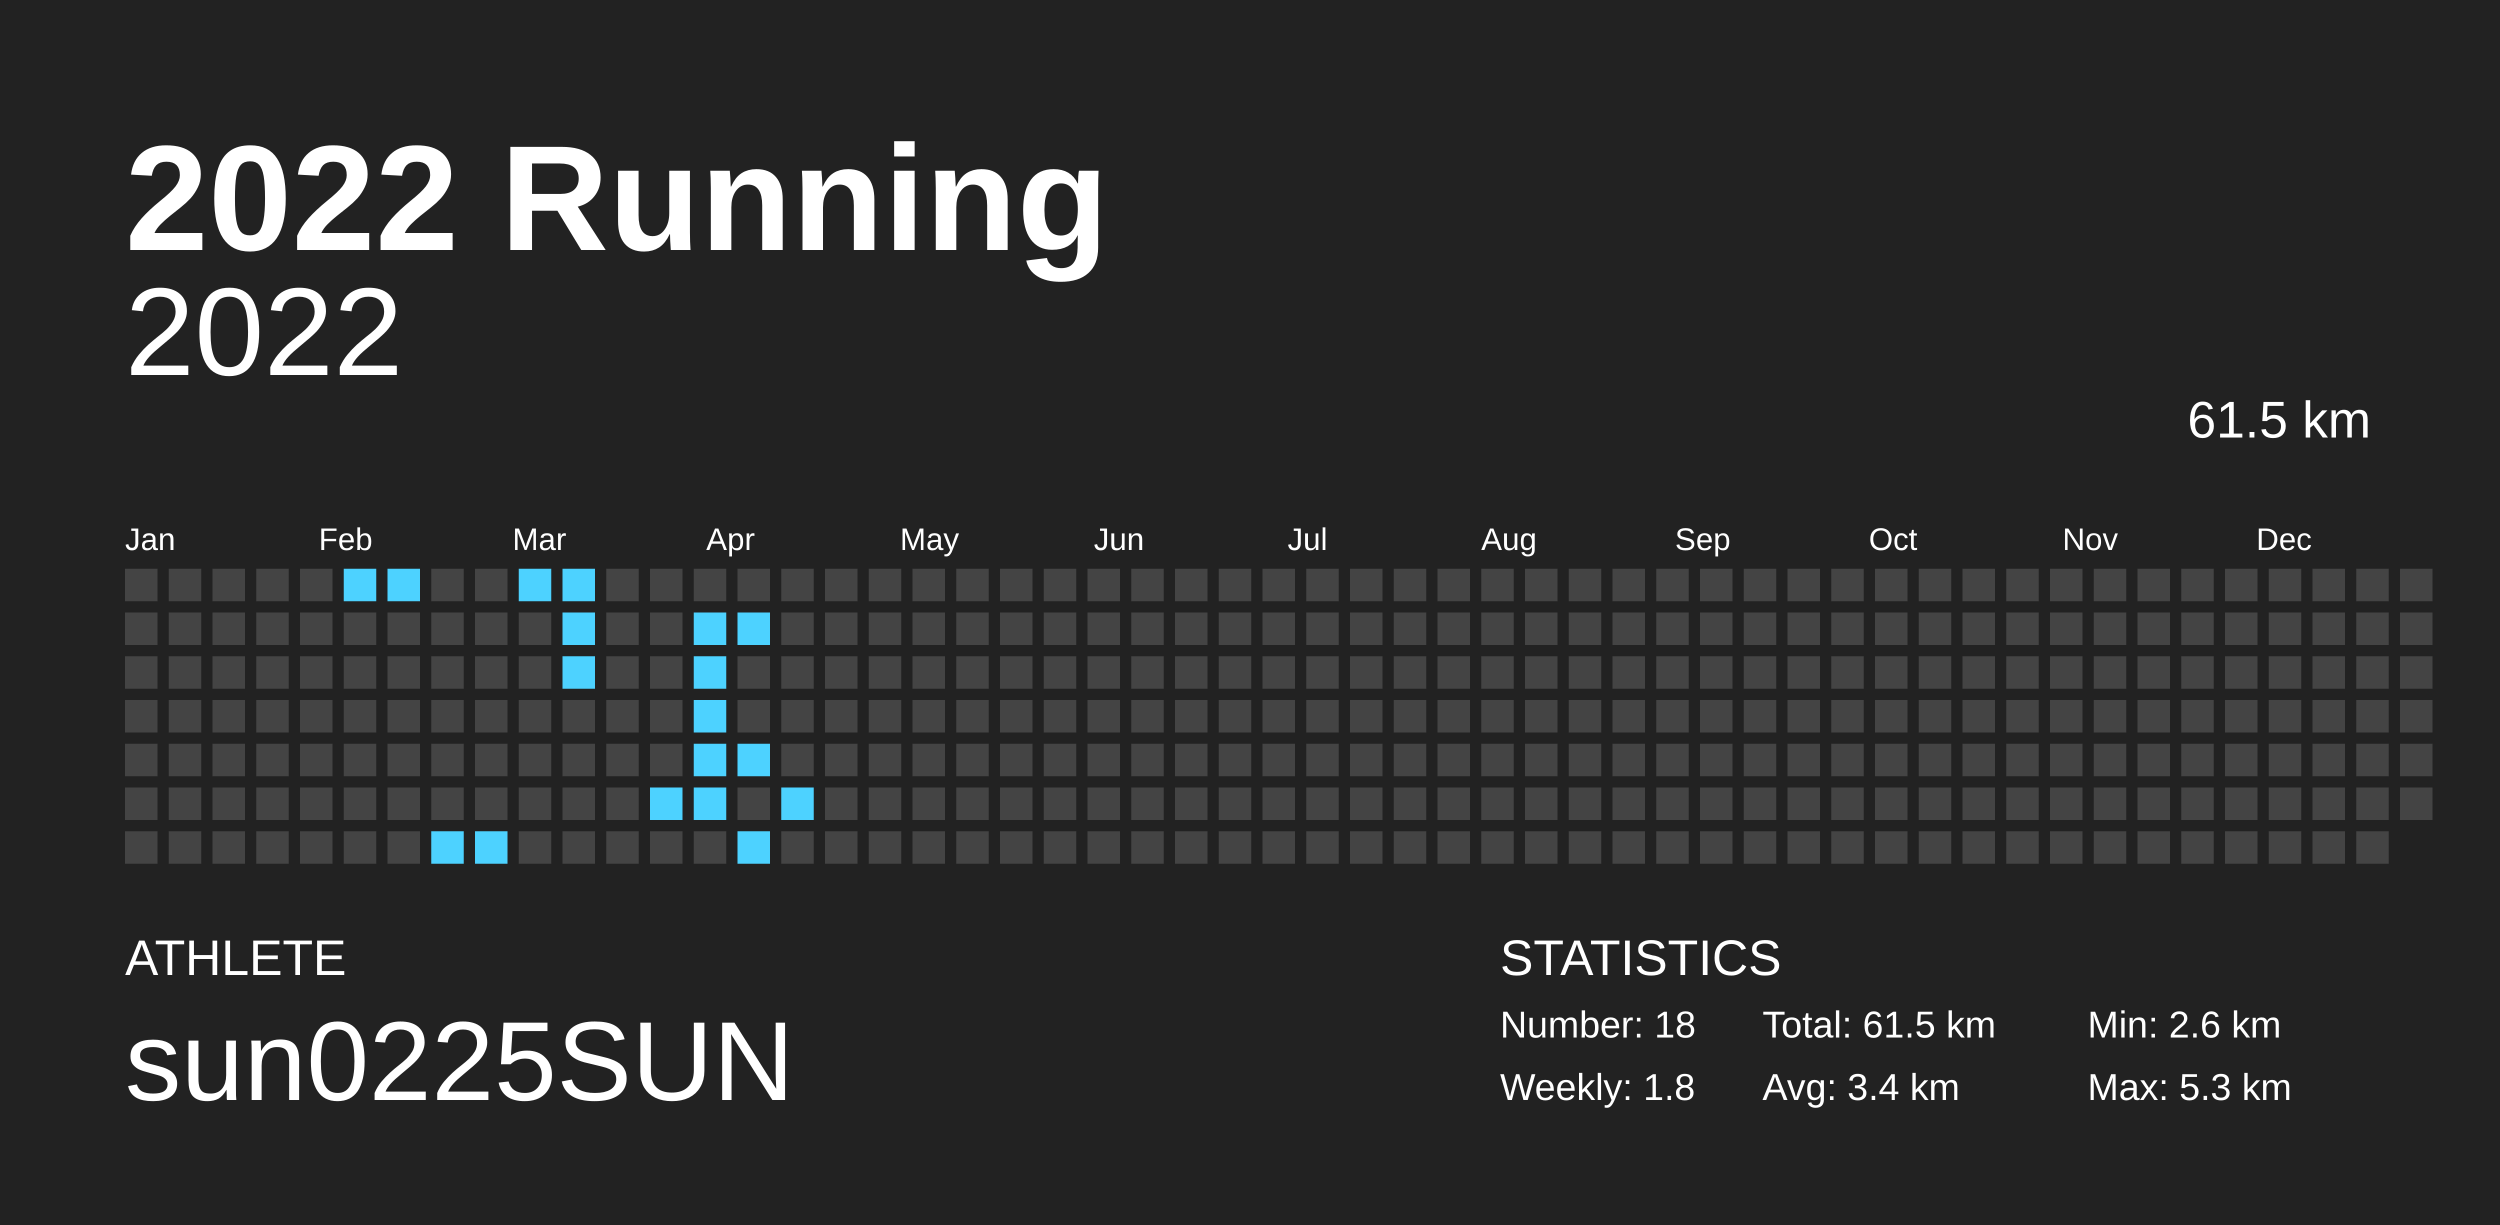
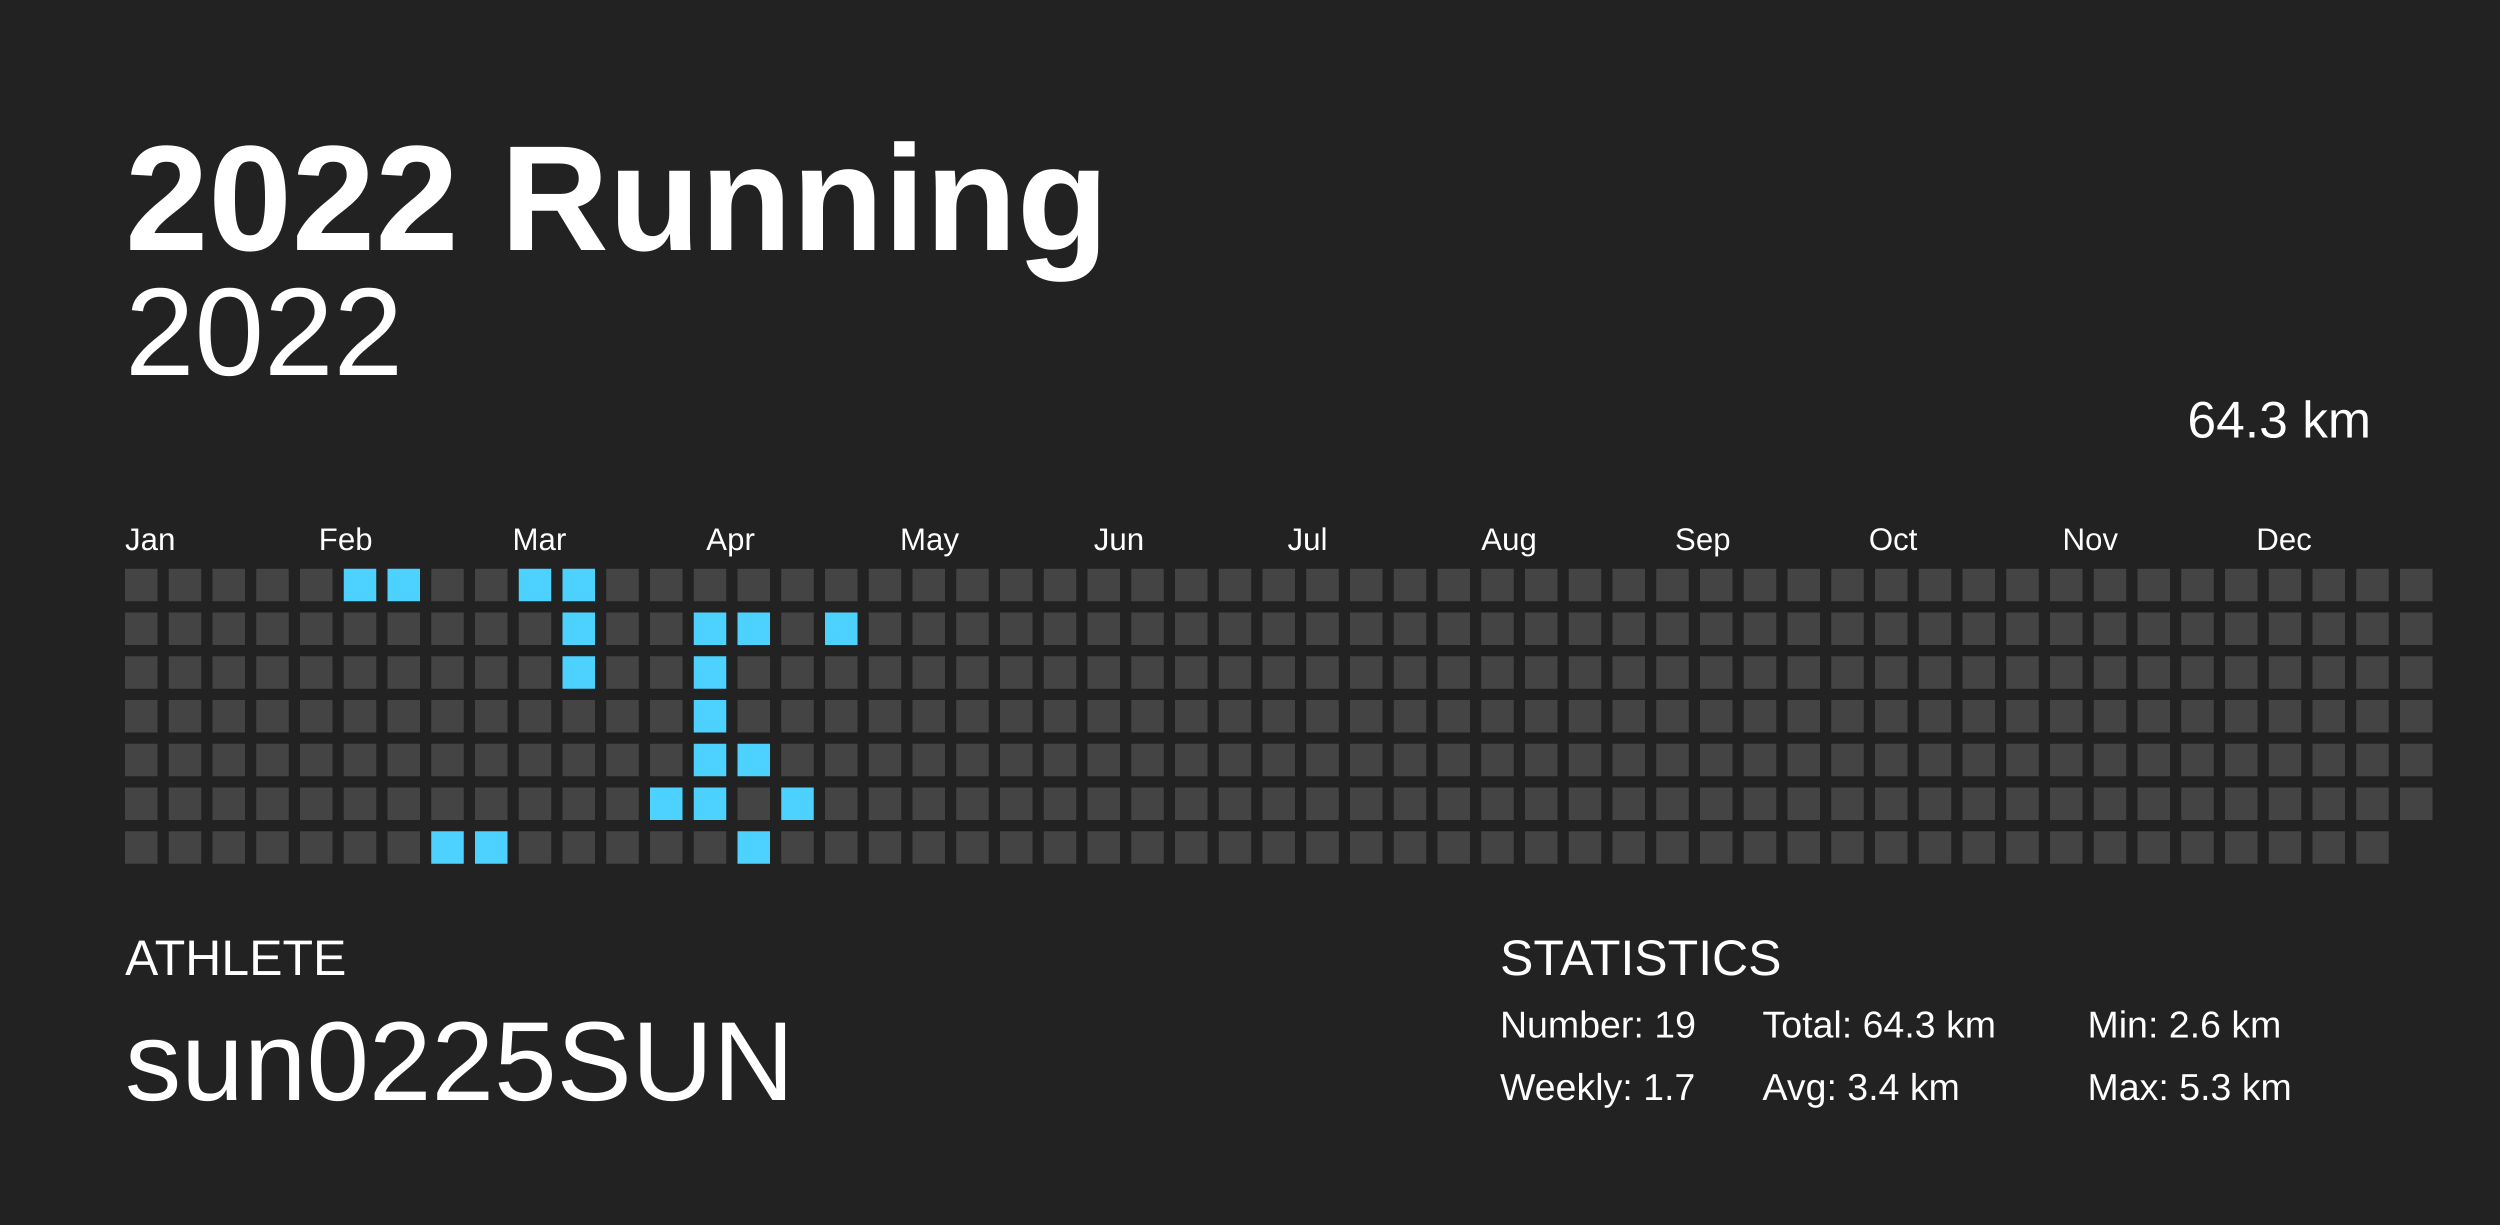
<svg xmlns="http://www.w3.org/2000/svg" baseProfile="full" height="98mm" version="1.1" viewBox="0,0,200,98" width="200mm">
  <defs />
  <rect fill="#222222" height="98" width="200" x="0" y="0" />
  <text fill="#FFFFFF" style="font-size:12px; font-family:Arial; font-weight:bold;" x="10" y="20">2022 Running</text>
  <text fill="#FFFFFF" style="font-size:4px; font-family:Arial" x="10" y="78">ATHLETE</text>
  <text fill="#FFFFFF" style="font-size:9px; font-family:Arial" x="10" y="88">sun0225SUN</text>
  <text fill="#FFFFFF" style="font-size:4px; font-family:Arial" x="120" y="78">STATISTICS</text>
-   <text fill="#FFFFFF" style="font-size:3px; font-family:Arial" x="120" y="83">Number: 18</text>
-   <text fill="#FFFFFF" style="font-size:3px; font-family:Arial" x="120" y="88">Weekly: 1.8</text>
-   <text fill="#FFFFFF" style="font-size:3px; font-family:Arial" x="141" y="83">Total: 61.5 km</text>
+   <text fill="#FFFFFF" style="font-size:3px; font-family:Arial" x="120" y="83">Number: 19</text>
+   <text fill="#FFFFFF" style="font-size:3px; font-family:Arial" x="120" y="88">Weekly: 1.7</text>
+   <text fill="#FFFFFF" style="font-size:3px; font-family:Arial" x="141" y="83">Total: 64.3 km</text>
  <text fill="#FFFFFF" style="font-size:3px; font-family:Arial" x="141" y="88">Avg: 3.4 km</text>
  <text fill="#FFFFFF" style="font-size:3px; font-family:Arial" x="167" y="83">Min: 2.6 km</text>
  <text fill="#FFFFFF" style="font-size:3px; font-family:Arial" x="167" y="88">Max: 5.3 km</text>
  <text alignment-baseline="hanging" fill="#FFFFFF" style="font-size:10.0px; font-family:Arial;" x="10" y="30">2022</text>
-   <text alignment-baseline="hanging" fill="#FFFFFF" style="font-size:4.125px; font-family:Arial;" x="175" y="35">61.5 km</text>
+   <text alignment-baseline="hanging" fill="#FFFFFF" style="font-size:4.125px; font-family:Arial;" x="175" y="35">64.3 km</text>
  <text fill="#FFFFFF" style="font-size:2.5px; font-family:Arial" x="10.0" y="44">Jan</text>
  <text fill="#FFFFFF" style="font-size:2.5px; font-family:Arial" x="25.5" y="44">Feb</text>
  <text fill="#FFFFFF" style="font-size:2.5px; font-family:Arial" x="41.0" y="44">Mar</text>
  <text fill="#FFFFFF" style="font-size:2.5px; font-family:Arial" x="56.5" y="44">Apr</text>
  <text fill="#FFFFFF" style="font-size:2.5px; font-family:Arial" x="72.0" y="44">May</text>
  <text fill="#FFFFFF" style="font-size:2.5px; font-family:Arial" x="87.5" y="44">Jun</text>
  <text fill="#FFFFFF" style="font-size:2.5px; font-family:Arial" x="103.0" y="44">Jul</text>
  <text fill="#FFFFFF" style="font-size:2.5px; font-family:Arial" x="118.5" y="44">Aug</text>
  <text fill="#FFFFFF" style="font-size:2.5px; font-family:Arial" x="134.0" y="44">Sep</text>
  <text fill="#FFFFFF" style="font-size:2.5px; font-family:Arial" x="149.5" y="44">Oct</text>
  <text fill="#FFFFFF" style="font-size:2.5px; font-family:Arial" x="165.0" y="44">Nov</text>
  <text fill="#FFFFFF" style="font-size:2.5px; font-family:Arial" x="180.5" y="44">Dec</text>
  <rect fill="#444444" height="2.6" width="2.6" x="10.0" y="45.5" />
  <rect fill="#444444" height="2.6" width="2.6" x="10.0" y="49.0" />
  <rect fill="#444444" height="2.6" width="2.6" x="10.0" y="52.5" />
  <rect fill="#444444" height="2.6" width="2.6" x="10.0" y="56.0" />
  <rect fill="#444444" height="2.6" width="2.6" x="10.0" y="59.5" />
  <rect fill="#444444" height="2.6" width="2.6" x="10.0" y="63.0" />
  <rect fill="#444444" height="2.6" width="2.6" x="10.0" y="66.5" />
  <rect fill="#444444" height="2.6" width="2.6" x="13.5" y="45.5" />
  <rect fill="#444444" height="2.6" width="2.6" x="13.5" y="49.0" />
  <rect fill="#444444" height="2.6" width="2.6" x="13.5" y="52.5" />
  <rect fill="#444444" height="2.6" width="2.6" x="13.5" y="56.0" />
  <rect fill="#444444" height="2.6" width="2.6" x="13.5" y="59.5" />
  <rect fill="#444444" height="2.6" width="2.6" x="13.5" y="63.0" />
  <rect fill="#444444" height="2.6" width="2.6" x="13.5" y="66.5" />
  <rect fill="#444444" height="2.6" width="2.6" x="17.0" y="45.5" />
  <rect fill="#444444" height="2.6" width="2.6" x="17.0" y="49.0" />
  <rect fill="#444444" height="2.6" width="2.6" x="17.0" y="52.5" />
  <rect fill="#444444" height="2.6" width="2.6" x="17.0" y="56.0" />
  <rect fill="#444444" height="2.6" width="2.6" x="17.0" y="59.5" />
  <rect fill="#444444" height="2.6" width="2.6" x="17.0" y="63.0" />
  <rect fill="#444444" height="2.6" width="2.6" x="17.0" y="66.5" />
  <rect fill="#444444" height="2.6" width="2.6" x="20.5" y="45.5" />
  <rect fill="#444444" height="2.6" width="2.6" x="20.5" y="49.0" />
  <rect fill="#444444" height="2.6" width="2.6" x="20.5" y="52.5" />
  <rect fill="#444444" height="2.6" width="2.6" x="20.5" y="56.0" />
  <rect fill="#444444" height="2.6" width="2.6" x="20.5" y="59.5" />
  <rect fill="#444444" height="2.6" width="2.6" x="20.5" y="63.0" />
  <rect fill="#444444" height="2.6" width="2.6" x="20.5" y="66.5" />
  <rect fill="#444444" height="2.6" width="2.6" x="24.0" y="45.5" />
  <rect fill="#444444" height="2.6" width="2.6" x="24.0" y="49.0" />
  <rect fill="#444444" height="2.6" width="2.6" x="24.0" y="52.5" />
  <rect fill="#444444" height="2.6" width="2.6" x="24.0" y="56.0" />
  <rect fill="#444444" height="2.6" width="2.6" x="24.0" y="59.5" />
  <rect fill="#444444" height="2.6" width="2.6" x="24.0" y="63.0" />
  <rect fill="#444444" height="2.6" width="2.6" x="24.0" y="66.5" />
  <rect fill="#4dd2ff" height="2.6" width="2.6" x="27.5" y="45.5" />
  <rect fill="#444444" height="2.6" width="2.6" x="27.5" y="49.0" />
  <rect fill="#444444" height="2.6" width="2.6" x="27.5" y="52.5" />
  <rect fill="#444444" height="2.6" width="2.6" x="27.5" y="56.0" />
  <rect fill="#444444" height="2.6" width="2.6" x="27.5" y="59.5" />
  <rect fill="#444444" height="2.6" width="2.6" x="27.5" y="63.0" />
  <rect fill="#444444" height="2.6" width="2.6" x="27.5" y="66.5" />
  <rect fill="#4dd2ff" height="2.6" width="2.6" x="31.0" y="45.5" />
  <rect fill="#444444" height="2.6" width="2.6" x="31.0" y="49.0" />
  <rect fill="#444444" height="2.6" width="2.6" x="31.0" y="52.5" />
  <rect fill="#444444" height="2.6" width="2.6" x="31.0" y="56.0" />
  <rect fill="#444444" height="2.6" width="2.6" x="31.0" y="59.5" />
  <rect fill="#444444" height="2.6" width="2.6" x="31.0" y="63.0" />
  <rect fill="#444444" height="2.6" width="2.6" x="31.0" y="66.5" />
  <rect fill="#444444" height="2.6" width="2.6" x="34.5" y="45.5" />
  <rect fill="#444444" height="2.6" width="2.6" x="34.5" y="49.0" />
  <rect fill="#444444" height="2.6" width="2.6" x="34.5" y="52.5" />
  <rect fill="#444444" height="2.6" width="2.6" x="34.5" y="56.0" />
  <rect fill="#444444" height="2.6" width="2.6" x="34.5" y="59.5" />
  <rect fill="#444444" height="2.6" width="2.6" x="34.5" y="63.0" />
  <rect fill="#4dd2ff" height="2.6" width="2.6" x="34.5" y="66.5" />
  <rect fill="#444444" height="2.6" width="2.6" x="38.0" y="45.5" />
  <rect fill="#444444" height="2.6" width="2.6" x="38.0" y="49.0" />
  <rect fill="#444444" height="2.6" width="2.6" x="38.0" y="52.5" />
  <rect fill="#444444" height="2.6" width="2.6" x="38.0" y="56.0" />
  <rect fill="#444444" height="2.6" width="2.6" x="38.0" y="59.5" />
  <rect fill="#444444" height="2.6" width="2.6" x="38.0" y="63.0" />
  <rect fill="#4dd2ff" height="2.6" width="2.6" x="38.0" y="66.5" />
  <rect fill="#4dd2ff" height="2.6" width="2.6" x="41.5" y="45.5" />
  <rect fill="#444444" height="2.6" width="2.6" x="41.5" y="49.0" />
  <rect fill="#444444" height="2.6" width="2.6" x="41.5" y="52.5" />
  <rect fill="#444444" height="2.6" width="2.6" x="41.5" y="56.0" />
  <rect fill="#444444" height="2.6" width="2.6" x="41.5" y="59.5" />
  <rect fill="#444444" height="2.6" width="2.6" x="41.5" y="63.0" />
  <rect fill="#444444" height="2.6" width="2.6" x="41.5" y="66.5" />
  <rect fill="#4dd2ff" height="2.6" width="2.6" x="45.0" y="45.5" />
  <rect fill="#4dd2ff" height="2.6" width="2.6" x="45.0" y="49.0" />
  <rect fill="#4dd2ff" height="2.6" width="2.6" x="45.0" y="52.5" />
  <rect fill="#444444" height="2.6" width="2.6" x="45.0" y="56.0" />
  <rect fill="#444444" height="2.6" width="2.6" x="45.0" y="59.5" />
  <rect fill="#444444" height="2.6" width="2.6" x="45.0" y="63.0" />
  <rect fill="#444444" height="2.6" width="2.6" x="45.0" y="66.5" />
  <rect fill="#444444" height="2.6" width="2.6" x="48.5" y="45.5" />
  <rect fill="#444444" height="2.6" width="2.6" x="48.5" y="49.0" />
  <rect fill="#444444" height="2.6" width="2.6" x="48.5" y="52.5" />
  <rect fill="#444444" height="2.6" width="2.6" x="48.5" y="56.0" />
  <rect fill="#444444" height="2.6" width="2.6" x="48.5" y="59.5" />
  <rect fill="#444444" height="2.6" width="2.6" x="48.5" y="63.0" />
  <rect fill="#444444" height="2.6" width="2.6" x="48.5" y="66.5" />
  <rect fill="#444444" height="2.6" width="2.6" x="52.0" y="45.5" />
  <rect fill="#444444" height="2.6" width="2.6" x="52.0" y="49.0" />
  <rect fill="#444444" height="2.6" width="2.6" x="52.0" y="52.5" />
  <rect fill="#444444" height="2.6" width="2.6" x="52.0" y="56.0" />
  <rect fill="#444444" height="2.6" width="2.6" x="52.0" y="59.5" />
  <rect fill="#4dd2ff" height="2.6" width="2.6" x="52.0" y="63.0" />
  <rect fill="#444444" height="2.6" width="2.6" x="52.0" y="66.5" />
  <rect fill="#444444" height="2.6" width="2.6" x="55.5" y="45.5" />
  <rect fill="#4dd2ff" height="2.6" width="2.6" x="55.5" y="49.0" />
  <rect fill="#4dd2ff" height="2.6" width="2.6" x="55.5" y="52.5" />
  <rect fill="#4dd2ff" height="2.6" width="2.6" x="55.5" y="56.0" />
  <rect fill="#4dd2ff" height="2.6" width="2.6" x="55.5" y="59.5" />
  <rect fill="#4dd2ff" height="2.6" width="2.6" x="55.5" y="63.0" />
  <rect fill="#444444" height="2.6" width="2.6" x="55.5" y="66.5" />
  <rect fill="#444444" height="2.6" width="2.6" x="59.0" y="45.5" />
  <rect fill="#4dd2ff" height="2.6" width="2.6" x="59.0" y="49.0" />
  <rect fill="#444444" height="2.6" width="2.6" x="59.0" y="52.5" />
  <rect fill="#444444" height="2.6" width="2.6" x="59.0" y="56.0" />
  <rect fill="#4dd2ff" height="2.6" width="2.6" x="59.0" y="59.5" />
  <rect fill="#444444" height="2.6" width="2.6" x="59.0" y="63.0" />
  <rect fill="#4dd2ff" height="2.6" width="2.6" x="59.0" y="66.5" />
  <rect fill="#444444" height="2.6" width="2.6" x="62.5" y="45.5" />
  <rect fill="#444444" height="2.6" width="2.6" x="62.5" y="49.0" />
  <rect fill="#444444" height="2.6" width="2.6" x="62.5" y="52.5" />
  <rect fill="#444444" height="2.6" width="2.6" x="62.5" y="56.0" />
  <rect fill="#444444" height="2.6" width="2.6" x="62.5" y="59.5" />
  <rect fill="#4dd2ff" height="2.6" width="2.6" x="62.5" y="63.0" />
  <rect fill="#444444" height="2.6" width="2.6" x="62.5" y="66.5" />
  <rect fill="#444444" height="2.6" width="2.6" x="66.0" y="45.5" />
-   <rect fill="#444444" height="2.6" width="2.6" x="66.0" y="49.0" />
+   <rect fill="#4dd2ff" height="2.6" width="2.6" x="66.0" y="49.0" />
  <rect fill="#444444" height="2.6" width="2.6" x="66.0" y="52.5" />
  <rect fill="#444444" height="2.6" width="2.6" x="66.0" y="56.0" />
  <rect fill="#444444" height="2.6" width="2.6" x="66.0" y="59.5" />
  <rect fill="#444444" height="2.6" width="2.6" x="66.0" y="63.0" />
  <rect fill="#444444" height="2.6" width="2.6" x="66.0" y="66.5" />
  <rect fill="#444444" height="2.6" width="2.6" x="69.5" y="45.5" />
  <rect fill="#444444" height="2.6" width="2.6" x="69.5" y="49.0" />
  <rect fill="#444444" height="2.6" width="2.6" x="69.5" y="52.5" />
  <rect fill="#444444" height="2.6" width="2.6" x="69.5" y="56.0" />
  <rect fill="#444444" height="2.6" width="2.6" x="69.5" y="59.5" />
  <rect fill="#444444" height="2.6" width="2.6" x="69.5" y="63.0" />
  <rect fill="#444444" height="2.6" width="2.6" x="69.5" y="66.5" />
  <rect fill="#444444" height="2.6" width="2.6" x="73.0" y="45.5" />
  <rect fill="#444444" height="2.6" width="2.6" x="73.0" y="49.0" />
  <rect fill="#444444" height="2.6" width="2.6" x="73.0" y="52.5" />
  <rect fill="#444444" height="2.6" width="2.6" x="73.0" y="56.0" />
  <rect fill="#444444" height="2.6" width="2.6" x="73.0" y="59.5" />
  <rect fill="#444444" height="2.6" width="2.6" x="73.0" y="63.0" />
  <rect fill="#444444" height="2.6" width="2.6" x="73.0" y="66.5" />
  <rect fill="#444444" height="2.6" width="2.6" x="76.5" y="45.5" />
  <rect fill="#444444" height="2.6" width="2.6" x="76.5" y="49.0" />
  <rect fill="#444444" height="2.6" width="2.6" x="76.5" y="52.5" />
  <rect fill="#444444" height="2.6" width="2.6" x="76.5" y="56.0" />
  <rect fill="#444444" height="2.6" width="2.6" x="76.5" y="59.5" />
  <rect fill="#444444" height="2.6" width="2.6" x="76.5" y="63.0" />
  <rect fill="#444444" height="2.6" width="2.6" x="76.5" y="66.5" />
  <rect fill="#444444" height="2.6" width="2.6" x="80.0" y="45.5" />
  <rect fill="#444444" height="2.6" width="2.6" x="80.0" y="49.0" />
  <rect fill="#444444" height="2.6" width="2.6" x="80.0" y="52.5" />
  <rect fill="#444444" height="2.6" width="2.6" x="80.0" y="56.0" />
  <rect fill="#444444" height="2.6" width="2.6" x="80.0" y="59.5" />
  <rect fill="#444444" height="2.6" width="2.6" x="80.0" y="63.0" />
  <rect fill="#444444" height="2.6" width="2.6" x="80.0" y="66.5" />
  <rect fill="#444444" height="2.6" width="2.6" x="83.5" y="45.5" />
  <rect fill="#444444" height="2.6" width="2.6" x="83.5" y="49.0" />
  <rect fill="#444444" height="2.6" width="2.6" x="83.5" y="52.5" />
  <rect fill="#444444" height="2.6" width="2.6" x="83.5" y="56.0" />
  <rect fill="#444444" height="2.6" width="2.6" x="83.5" y="59.5" />
  <rect fill="#444444" height="2.6" width="2.6" x="83.5" y="63.0" />
  <rect fill="#444444" height="2.6" width="2.6" x="83.5" y="66.5" />
  <rect fill="#444444" height="2.6" width="2.6" x="87.0" y="45.5" />
  <rect fill="#444444" height="2.6" width="2.6" x="87.0" y="49.0" />
  <rect fill="#444444" height="2.6" width="2.6" x="87.0" y="52.5" />
  <rect fill="#444444" height="2.6" width="2.6" x="87.0" y="56.0" />
  <rect fill="#444444" height="2.6" width="2.6" x="87.0" y="59.5" />
  <rect fill="#444444" height="2.6" width="2.6" x="87.0" y="63.0" />
  <rect fill="#444444" height="2.6" width="2.6" x="87.0" y="66.5" />
  <rect fill="#444444" height="2.6" width="2.6" x="90.5" y="45.5" />
  <rect fill="#444444" height="2.6" width="2.6" x="90.5" y="49.0" />
  <rect fill="#444444" height="2.6" width="2.6" x="90.5" y="52.5" />
  <rect fill="#444444" height="2.6" width="2.6" x="90.5" y="56.0" />
  <rect fill="#444444" height="2.6" width="2.6" x="90.5" y="59.5" />
  <rect fill="#444444" height="2.6" width="2.6" x="90.5" y="63.0" />
  <rect fill="#444444" height="2.6" width="2.6" x="90.5" y="66.5" />
  <rect fill="#444444" height="2.6" width="2.6" x="94.0" y="45.5" />
  <rect fill="#444444" height="2.6" width="2.6" x="94.0" y="49.0" />
  <rect fill="#444444" height="2.6" width="2.6" x="94.0" y="52.5" />
  <rect fill="#444444" height="2.6" width="2.6" x="94.0" y="56.0" />
  <rect fill="#444444" height="2.6" width="2.6" x="94.0" y="59.5" />
  <rect fill="#444444" height="2.6" width="2.6" x="94.0" y="63.0" />
  <rect fill="#444444" height="2.6" width="2.6" x="94.0" y="66.5" />
  <rect fill="#444444" height="2.6" width="2.6" x="97.5" y="45.5" />
  <rect fill="#444444" height="2.6" width="2.6" x="97.5" y="49.0" />
  <rect fill="#444444" height="2.6" width="2.6" x="97.5" y="52.5" />
  <rect fill="#444444" height="2.6" width="2.6" x="97.5" y="56.0" />
  <rect fill="#444444" height="2.6" width="2.6" x="97.5" y="59.5" />
  <rect fill="#444444" height="2.6" width="2.6" x="97.5" y="63.0" />
  <rect fill="#444444" height="2.6" width="2.6" x="97.5" y="66.5" />
  <rect fill="#444444" height="2.6" width="2.6" x="101.0" y="45.5" />
  <rect fill="#444444" height="2.6" width="2.6" x="101.0" y="49.0" />
  <rect fill="#444444" height="2.6" width="2.6" x="101.0" y="52.5" />
  <rect fill="#444444" height="2.6" width="2.6" x="101.0" y="56.0" />
  <rect fill="#444444" height="2.6" width="2.6" x="101.0" y="59.5" />
  <rect fill="#444444" height="2.6" width="2.6" x="101.0" y="63.0" />
  <rect fill="#444444" height="2.6" width="2.6" x="101.0" y="66.5" />
  <rect fill="#444444" height="2.6" width="2.6" x="104.5" y="45.5" />
  <rect fill="#444444" height="2.6" width="2.6" x="104.5" y="49.0" />
  <rect fill="#444444" height="2.6" width="2.6" x="104.5" y="52.5" />
  <rect fill="#444444" height="2.6" width="2.6" x="104.5" y="56.0" />
  <rect fill="#444444" height="2.6" width="2.6" x="104.5" y="59.5" />
  <rect fill="#444444" height="2.6" width="2.6" x="104.5" y="63.0" />
  <rect fill="#444444" height="2.6" width="2.6" x="104.5" y="66.5" />
  <rect fill="#444444" height="2.6" width="2.6" x="108.0" y="45.5" />
  <rect fill="#444444" height="2.6" width="2.6" x="108.0" y="49.0" />
  <rect fill="#444444" height="2.6" width="2.6" x="108.0" y="52.5" />
  <rect fill="#444444" height="2.6" width="2.6" x="108.0" y="56.0" />
  <rect fill="#444444" height="2.6" width="2.6" x="108.0" y="59.5" />
  <rect fill="#444444" height="2.6" width="2.6" x="108.0" y="63.0" />
  <rect fill="#444444" height="2.6" width="2.6" x="108.0" y="66.5" />
  <rect fill="#444444" height="2.6" width="2.6" x="111.5" y="45.5" />
  <rect fill="#444444" height="2.6" width="2.6" x="111.5" y="49.0" />
  <rect fill="#444444" height="2.6" width="2.6" x="111.5" y="52.5" />
  <rect fill="#444444" height="2.6" width="2.6" x="111.5" y="56.0" />
  <rect fill="#444444" height="2.6" width="2.6" x="111.5" y="59.5" />
  <rect fill="#444444" height="2.6" width="2.6" x="111.5" y="63.0" />
  <rect fill="#444444" height="2.6" width="2.6" x="111.5" y="66.5" />
  <rect fill="#444444" height="2.6" width="2.6" x="115.0" y="45.5" />
  <rect fill="#444444" height="2.6" width="2.6" x="115.0" y="49.0" />
  <rect fill="#444444" height="2.6" width="2.6" x="115.0" y="52.5" />
  <rect fill="#444444" height="2.6" width="2.6" x="115.0" y="56.0" />
  <rect fill="#444444" height="2.6" width="2.6" x="115.0" y="59.5" />
  <rect fill="#444444" height="2.6" width="2.6" x="115.0" y="63.0" />
  <rect fill="#444444" height="2.6" width="2.6" x="115.0" y="66.5" />
  <rect fill="#444444" height="2.6" width="2.6" x="118.5" y="45.5" />
  <rect fill="#444444" height="2.6" width="2.6" x="118.5" y="49.0" />
  <rect fill="#444444" height="2.6" width="2.6" x="118.5" y="52.5" />
  <rect fill="#444444" height="2.6" width="2.6" x="118.5" y="56.0" />
  <rect fill="#444444" height="2.6" width="2.6" x="118.5" y="59.5" />
  <rect fill="#444444" height="2.6" width="2.6" x="118.5" y="63.0" />
  <rect fill="#444444" height="2.6" width="2.6" x="118.5" y="66.5" />
  <rect fill="#444444" height="2.6" width="2.6" x="122.0" y="45.5" />
  <rect fill="#444444" height="2.6" width="2.6" x="122.0" y="49.0" />
  <rect fill="#444444" height="2.6" width="2.6" x="122.0" y="52.5" />
  <rect fill="#444444" height="2.6" width="2.6" x="122.0" y="56.0" />
  <rect fill="#444444" height="2.6" width="2.6" x="122.0" y="59.5" />
  <rect fill="#444444" height="2.6" width="2.6" x="122.0" y="63.0" />
  <rect fill="#444444" height="2.6" width="2.6" x="122.0" y="66.5" />
  <rect fill="#444444" height="2.6" width="2.6" x="125.5" y="45.5" />
  <rect fill="#444444" height="2.6" width="2.6" x="125.5" y="49.0" />
  <rect fill="#444444" height="2.6" width="2.6" x="125.5" y="52.5" />
  <rect fill="#444444" height="2.6" width="2.6" x="125.5" y="56.0" />
  <rect fill="#444444" height="2.6" width="2.6" x="125.5" y="59.5" />
  <rect fill="#444444" height="2.6" width="2.6" x="125.5" y="63.0" />
  <rect fill="#444444" height="2.6" width="2.6" x="125.5" y="66.5" />
  <rect fill="#444444" height="2.6" width="2.6" x="129.0" y="45.5" />
  <rect fill="#444444" height="2.6" width="2.6" x="129.0" y="49.0" />
  <rect fill="#444444" height="2.6" width="2.6" x="129.0" y="52.5" />
  <rect fill="#444444" height="2.6" width="2.6" x="129.0" y="56.0" />
  <rect fill="#444444" height="2.6" width="2.6" x="129.0" y="59.5" />
  <rect fill="#444444" height="2.6" width="2.6" x="129.0" y="63.0" />
  <rect fill="#444444" height="2.6" width="2.6" x="129.0" y="66.5" />
  <rect fill="#444444" height="2.6" width="2.6" x="132.5" y="45.5" />
  <rect fill="#444444" height="2.6" width="2.6" x="132.5" y="49.0" />
  <rect fill="#444444" height="2.6" width="2.6" x="132.5" y="52.5" />
  <rect fill="#444444" height="2.6" width="2.6" x="132.5" y="56.0" />
  <rect fill="#444444" height="2.6" width="2.6" x="132.5" y="59.5" />
  <rect fill="#444444" height="2.6" width="2.6" x="132.5" y="63.0" />
  <rect fill="#444444" height="2.6" width="2.6" x="132.5" y="66.5" />
  <rect fill="#444444" height="2.6" width="2.6" x="136.0" y="45.5" />
  <rect fill="#444444" height="2.6" width="2.6" x="136.0" y="49.0" />
  <rect fill="#444444" height="2.6" width="2.6" x="136.0" y="52.5" />
  <rect fill="#444444" height="2.6" width="2.6" x="136.0" y="56.0" />
  <rect fill="#444444" height="2.6" width="2.6" x="136.0" y="59.5" />
  <rect fill="#444444" height="2.6" width="2.6" x="136.0" y="63.0" />
  <rect fill="#444444" height="2.6" width="2.6" x="136.0" y="66.5" />
  <rect fill="#444444" height="2.6" width="2.6" x="139.5" y="45.5" />
  <rect fill="#444444" height="2.6" width="2.6" x="139.5" y="49.0" />
  <rect fill="#444444" height="2.6" width="2.6" x="139.5" y="52.5" />
  <rect fill="#444444" height="2.6" width="2.6" x="139.5" y="56.0" />
  <rect fill="#444444" height="2.6" width="2.6" x="139.5" y="59.5" />
  <rect fill="#444444" height="2.6" width="2.6" x="139.5" y="63.0" />
  <rect fill="#444444" height="2.6" width="2.6" x="139.5" y="66.5" />
  <rect fill="#444444" height="2.6" width="2.6" x="143.0" y="45.5" />
  <rect fill="#444444" height="2.6" width="2.6" x="143.0" y="49.0" />
  <rect fill="#444444" height="2.6" width="2.6" x="143.0" y="52.5" />
  <rect fill="#444444" height="2.6" width="2.6" x="143.0" y="56.0" />
  <rect fill="#444444" height="2.6" width="2.6" x="143.0" y="59.5" />
  <rect fill="#444444" height="2.6" width="2.6" x="143.0" y="63.0" />
  <rect fill="#444444" height="2.6" width="2.6" x="143.0" y="66.5" />
  <rect fill="#444444" height="2.6" width="2.6" x="146.5" y="45.5" />
  <rect fill="#444444" height="2.6" width="2.6" x="146.5" y="49.0" />
  <rect fill="#444444" height="2.6" width="2.6" x="146.5" y="52.5" />
  <rect fill="#444444" height="2.6" width="2.6" x="146.5" y="56.0" />
  <rect fill="#444444" height="2.6" width="2.6" x="146.5" y="59.5" />
  <rect fill="#444444" height="2.6" width="2.6" x="146.5" y="63.0" />
  <rect fill="#444444" height="2.6" width="2.6" x="146.5" y="66.5" />
  <rect fill="#444444" height="2.6" width="2.6" x="150.0" y="45.5" />
  <rect fill="#444444" height="2.6" width="2.6" x="150.0" y="49.0" />
  <rect fill="#444444" height="2.6" width="2.6" x="150.0" y="52.5" />
  <rect fill="#444444" height="2.6" width="2.6" x="150.0" y="56.0" />
  <rect fill="#444444" height="2.6" width="2.6" x="150.0" y="59.5" />
  <rect fill="#444444" height="2.6" width="2.6" x="150.0" y="63.0" />
  <rect fill="#444444" height="2.6" width="2.6" x="150.0" y="66.5" />
  <rect fill="#444444" height="2.6" width="2.6" x="153.5" y="45.5" />
  <rect fill="#444444" height="2.6" width="2.6" x="153.5" y="49.0" />
  <rect fill="#444444" height="2.6" width="2.6" x="153.5" y="52.5" />
  <rect fill="#444444" height="2.6" width="2.6" x="153.5" y="56.0" />
  <rect fill="#444444" height="2.6" width="2.6" x="153.5" y="59.5" />
  <rect fill="#444444" height="2.6" width="2.6" x="153.5" y="63.0" />
  <rect fill="#444444" height="2.6" width="2.6" x="153.5" y="66.5" />
  <rect fill="#444444" height="2.6" width="2.6" x="157.0" y="45.5" />
  <rect fill="#444444" height="2.6" width="2.6" x="157.0" y="49.0" />
  <rect fill="#444444" height="2.6" width="2.6" x="157.0" y="52.5" />
  <rect fill="#444444" height="2.6" width="2.6" x="157.0" y="56.0" />
  <rect fill="#444444" height="2.6" width="2.6" x="157.0" y="59.5" />
  <rect fill="#444444" height="2.6" width="2.6" x="157.0" y="63.0" />
  <rect fill="#444444" height="2.6" width="2.6" x="157.0" y="66.5" />
  <rect fill="#444444" height="2.6" width="2.6" x="160.5" y="45.5" />
  <rect fill="#444444" height="2.6" width="2.6" x="160.5" y="49.0" />
  <rect fill="#444444" height="2.6" width="2.6" x="160.5" y="52.5" />
  <rect fill="#444444" height="2.6" width="2.6" x="160.5" y="56.0" />
  <rect fill="#444444" height="2.6" width="2.6" x="160.5" y="59.5" />
  <rect fill="#444444" height="2.6" width="2.6" x="160.5" y="63.0" />
  <rect fill="#444444" height="2.6" width="2.6" x="160.5" y="66.5" />
  <rect fill="#444444" height="2.6" width="2.6" x="164.0" y="45.5" />
  <rect fill="#444444" height="2.6" width="2.6" x="164.0" y="49.0" />
  <rect fill="#444444" height="2.6" width="2.6" x="164.0" y="52.5" />
  <rect fill="#444444" height="2.6" width="2.6" x="164.0" y="56.0" />
  <rect fill="#444444" height="2.6" width="2.6" x="164.0" y="59.5" />
  <rect fill="#444444" height="2.6" width="2.6" x="164.0" y="63.0" />
  <rect fill="#444444" height="2.6" width="2.6" x="164.0" y="66.5" />
  <rect fill="#444444" height="2.6" width="2.6" x="167.5" y="45.5" />
  <rect fill="#444444" height="2.6" width="2.6" x="167.5" y="49.0" />
  <rect fill="#444444" height="2.6" width="2.6" x="167.5" y="52.5" />
  <rect fill="#444444" height="2.6" width="2.6" x="167.5" y="56.0" />
  <rect fill="#444444" height="2.6" width="2.6" x="167.5" y="59.5" />
  <rect fill="#444444" height="2.6" width="2.6" x="167.5" y="63.0" />
  <rect fill="#444444" height="2.6" width="2.6" x="167.5" y="66.5" />
  <rect fill="#444444" height="2.6" width="2.6" x="171.0" y="45.5" />
  <rect fill="#444444" height="2.6" width="2.6" x="171.0" y="49.0" />
  <rect fill="#444444" height="2.6" width="2.6" x="171.0" y="52.5" />
  <rect fill="#444444" height="2.6" width="2.6" x="171.0" y="56.0" />
  <rect fill="#444444" height="2.6" width="2.6" x="171.0" y="59.5" />
  <rect fill="#444444" height="2.6" width="2.6" x="171.0" y="63.0" />
  <rect fill="#444444" height="2.6" width="2.6" x="171.0" y="66.5" />
  <rect fill="#444444" height="2.6" width="2.6" x="174.5" y="45.5" />
  <rect fill="#444444" height="2.6" width="2.6" x="174.5" y="49.0" />
  <rect fill="#444444" height="2.6" width="2.6" x="174.5" y="52.5" />
  <rect fill="#444444" height="2.6" width="2.6" x="174.5" y="56.0" />
  <rect fill="#444444" height="2.6" width="2.6" x="174.5" y="59.5" />
  <rect fill="#444444" height="2.6" width="2.6" x="174.5" y="63.0" />
  <rect fill="#444444" height="2.6" width="2.6" x="174.5" y="66.5" />
  <rect fill="#444444" height="2.6" width="2.6" x="178.0" y="45.5" />
  <rect fill="#444444" height="2.6" width="2.6" x="178.0" y="49.0" />
  <rect fill="#444444" height="2.6" width="2.6" x="178.0" y="52.5" />
  <rect fill="#444444" height="2.6" width="2.6" x="178.0" y="56.0" />
  <rect fill="#444444" height="2.6" width="2.6" x="178.0" y="59.5" />
  <rect fill="#444444" height="2.6" width="2.6" x="178.0" y="63.0" />
  <rect fill="#444444" height="2.6" width="2.6" x="178.0" y="66.5" />
  <rect fill="#444444" height="2.6" width="2.6" x="181.5" y="45.5" />
  <rect fill="#444444" height="2.6" width="2.6" x="181.5" y="49.0" />
  <rect fill="#444444" height="2.6" width="2.6" x="181.5" y="52.5" />
  <rect fill="#444444" height="2.6" width="2.6" x="181.5" y="56.0" />
  <rect fill="#444444" height="2.6" width="2.6" x="181.5" y="59.5" />
  <rect fill="#444444" height="2.6" width="2.6" x="181.5" y="63.0" />
  <rect fill="#444444" height="2.6" width="2.6" x="181.5" y="66.5" />
  <rect fill="#444444" height="2.6" width="2.6" x="185.0" y="45.5" />
  <rect fill="#444444" height="2.6" width="2.6" x="185.0" y="49.0" />
  <rect fill="#444444" height="2.6" width="2.6" x="185.0" y="52.5" />
  <rect fill="#444444" height="2.6" width="2.6" x="185.0" y="56.0" />
  <rect fill="#444444" height="2.6" width="2.6" x="185.0" y="59.5" />
  <rect fill="#444444" height="2.6" width="2.6" x="185.0" y="63.0" />
  <rect fill="#444444" height="2.6" width="2.6" x="185.0" y="66.5" />
  <rect fill="#444444" height="2.6" width="2.6" x="188.5" y="45.5" />
  <rect fill="#444444" height="2.6" width="2.6" x="188.5" y="49.0" />
  <rect fill="#444444" height="2.6" width="2.6" x="188.5" y="52.5" />
  <rect fill="#444444" height="2.6" width="2.6" x="188.5" y="56.0" />
  <rect fill="#444444" height="2.6" width="2.6" x="188.5" y="59.5" />
  <rect fill="#444444" height="2.6" width="2.6" x="188.5" y="63.0" />
  <rect fill="#444444" height="2.6" width="2.6" x="188.5" y="66.5" />
  <rect fill="#444444" height="2.6" width="2.6" x="192.0" y="45.5" />
  <rect fill="#444444" height="2.6" width="2.6" x="192.0" y="49.0" />
  <rect fill="#444444" height="2.6" width="2.6" x="192.0" y="52.5" />
  <rect fill="#444444" height="2.6" width="2.6" x="192.0" y="56.0" />
  <rect fill="#444444" height="2.6" width="2.6" x="192.0" y="59.5" />
  <rect fill="#444444" height="2.6" width="2.6" x="192.0" y="63.0" />
</svg>
